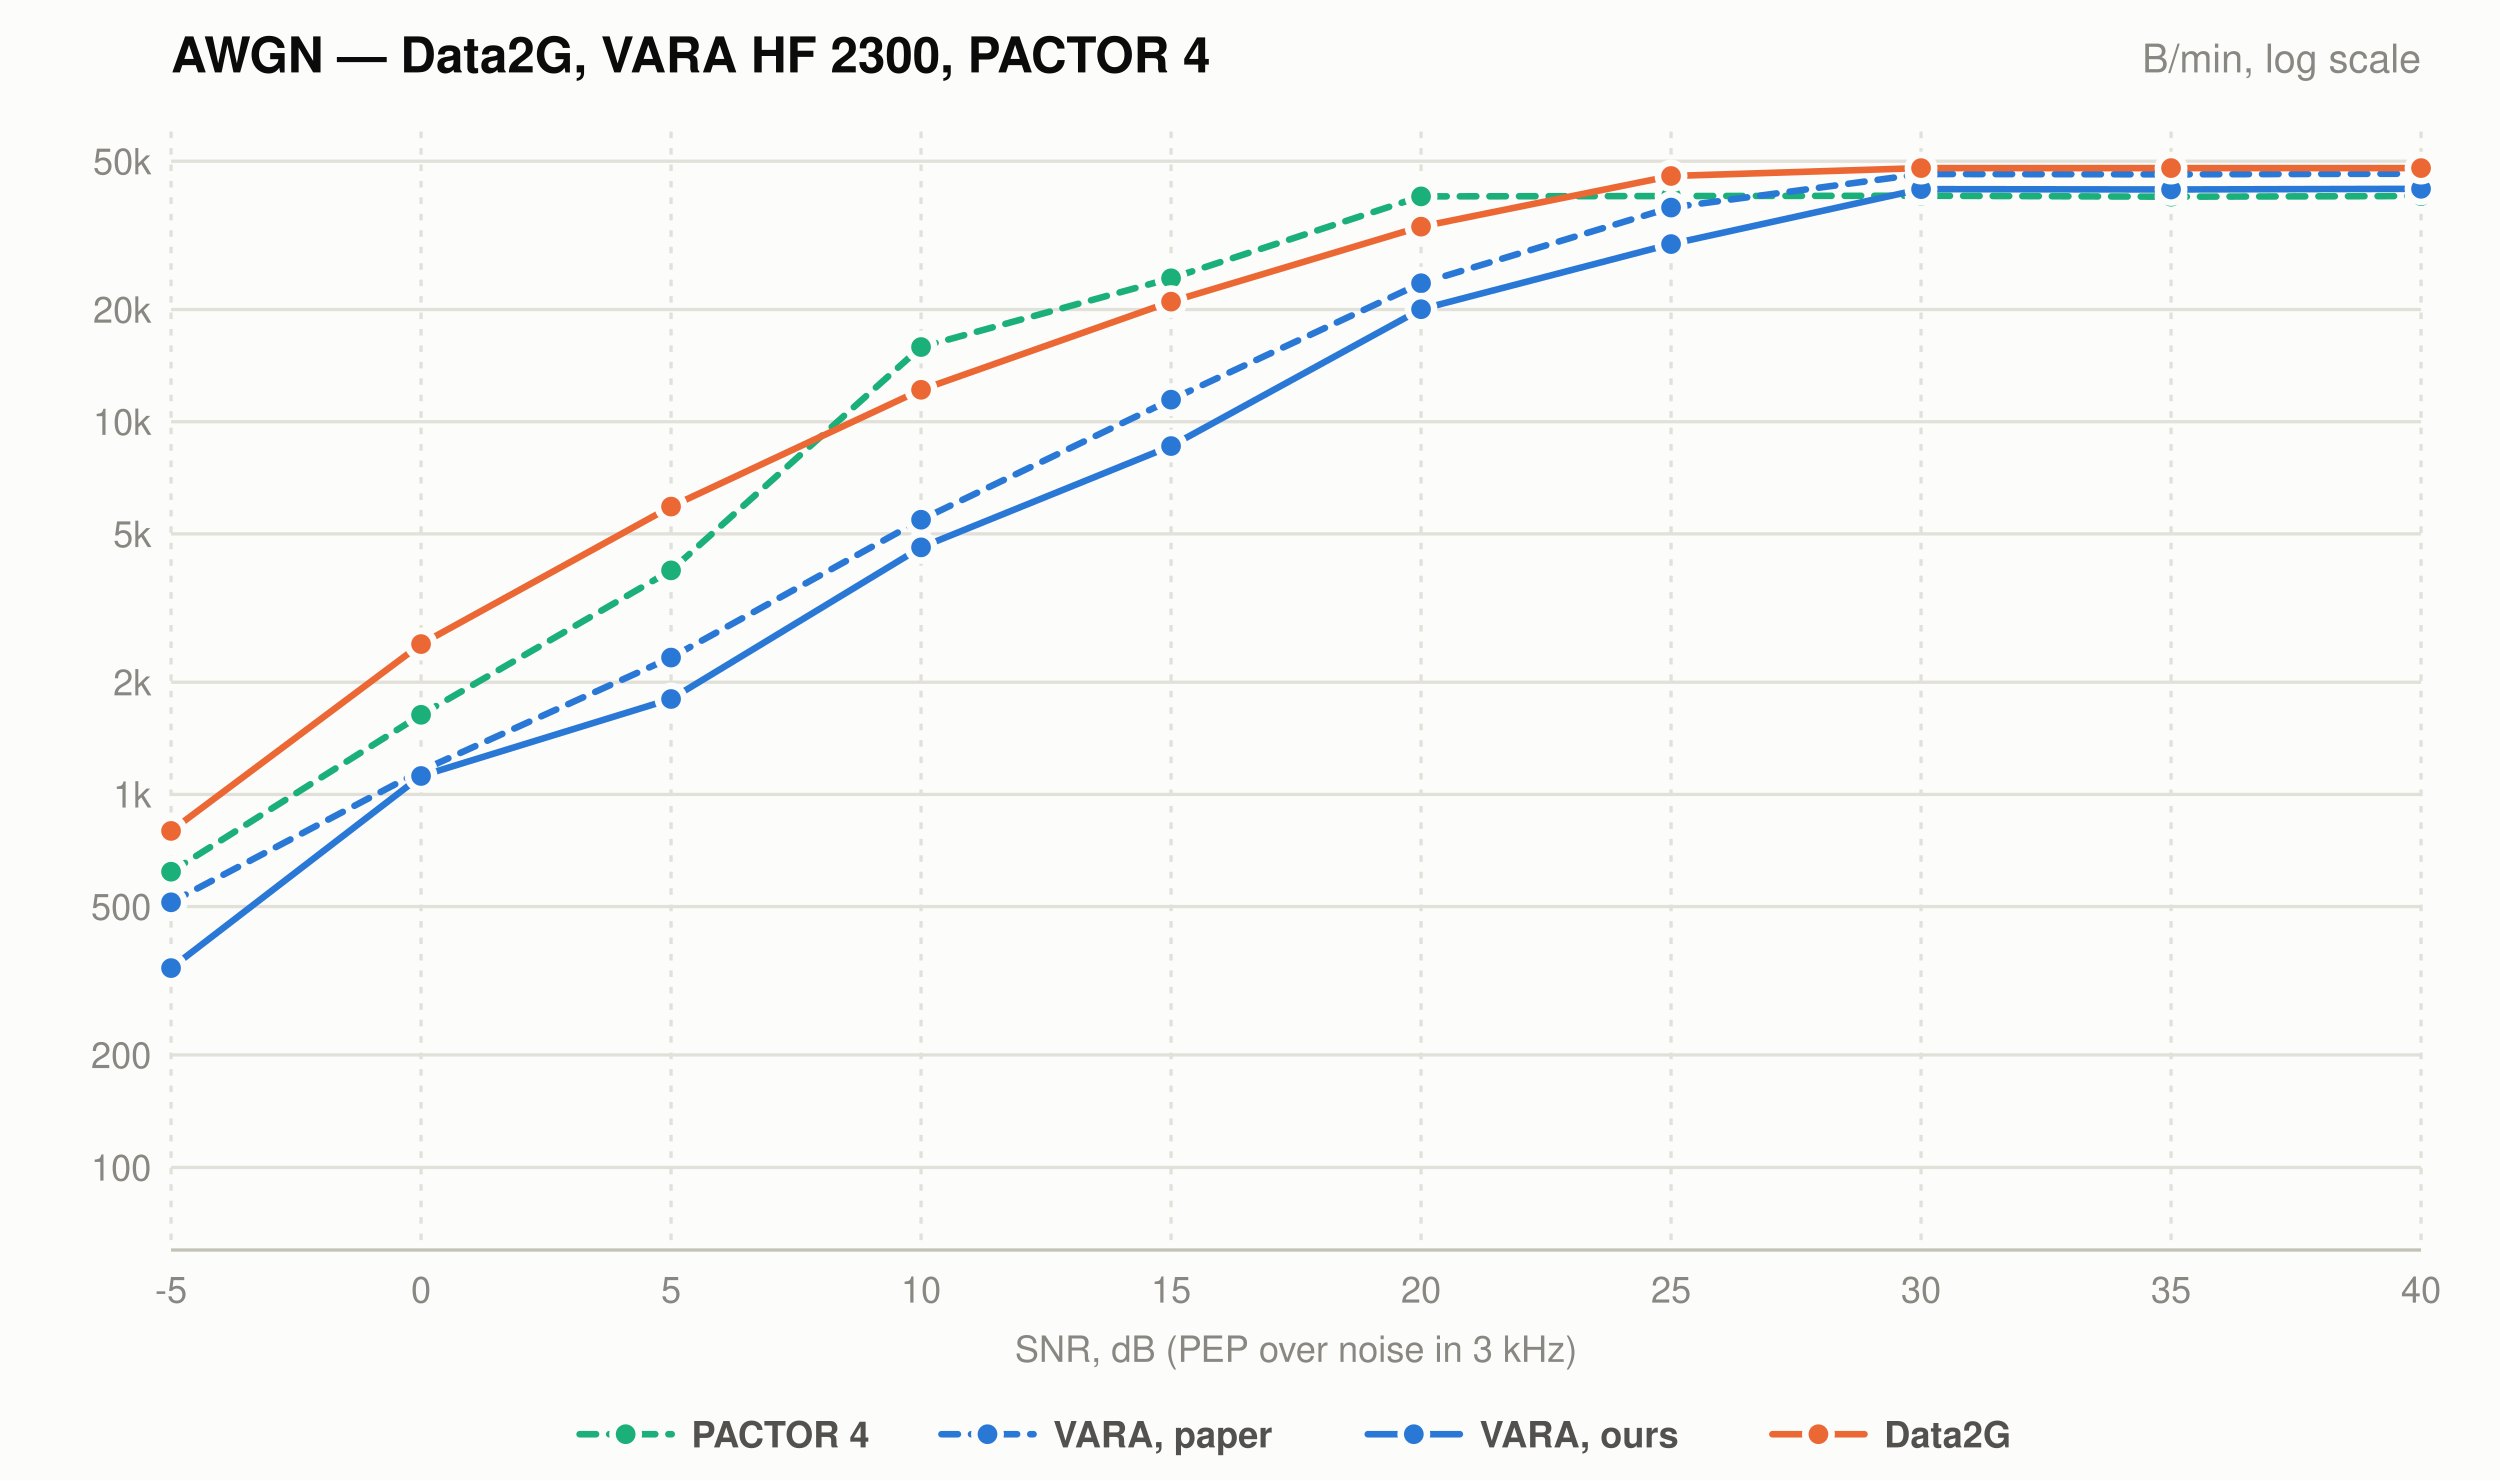
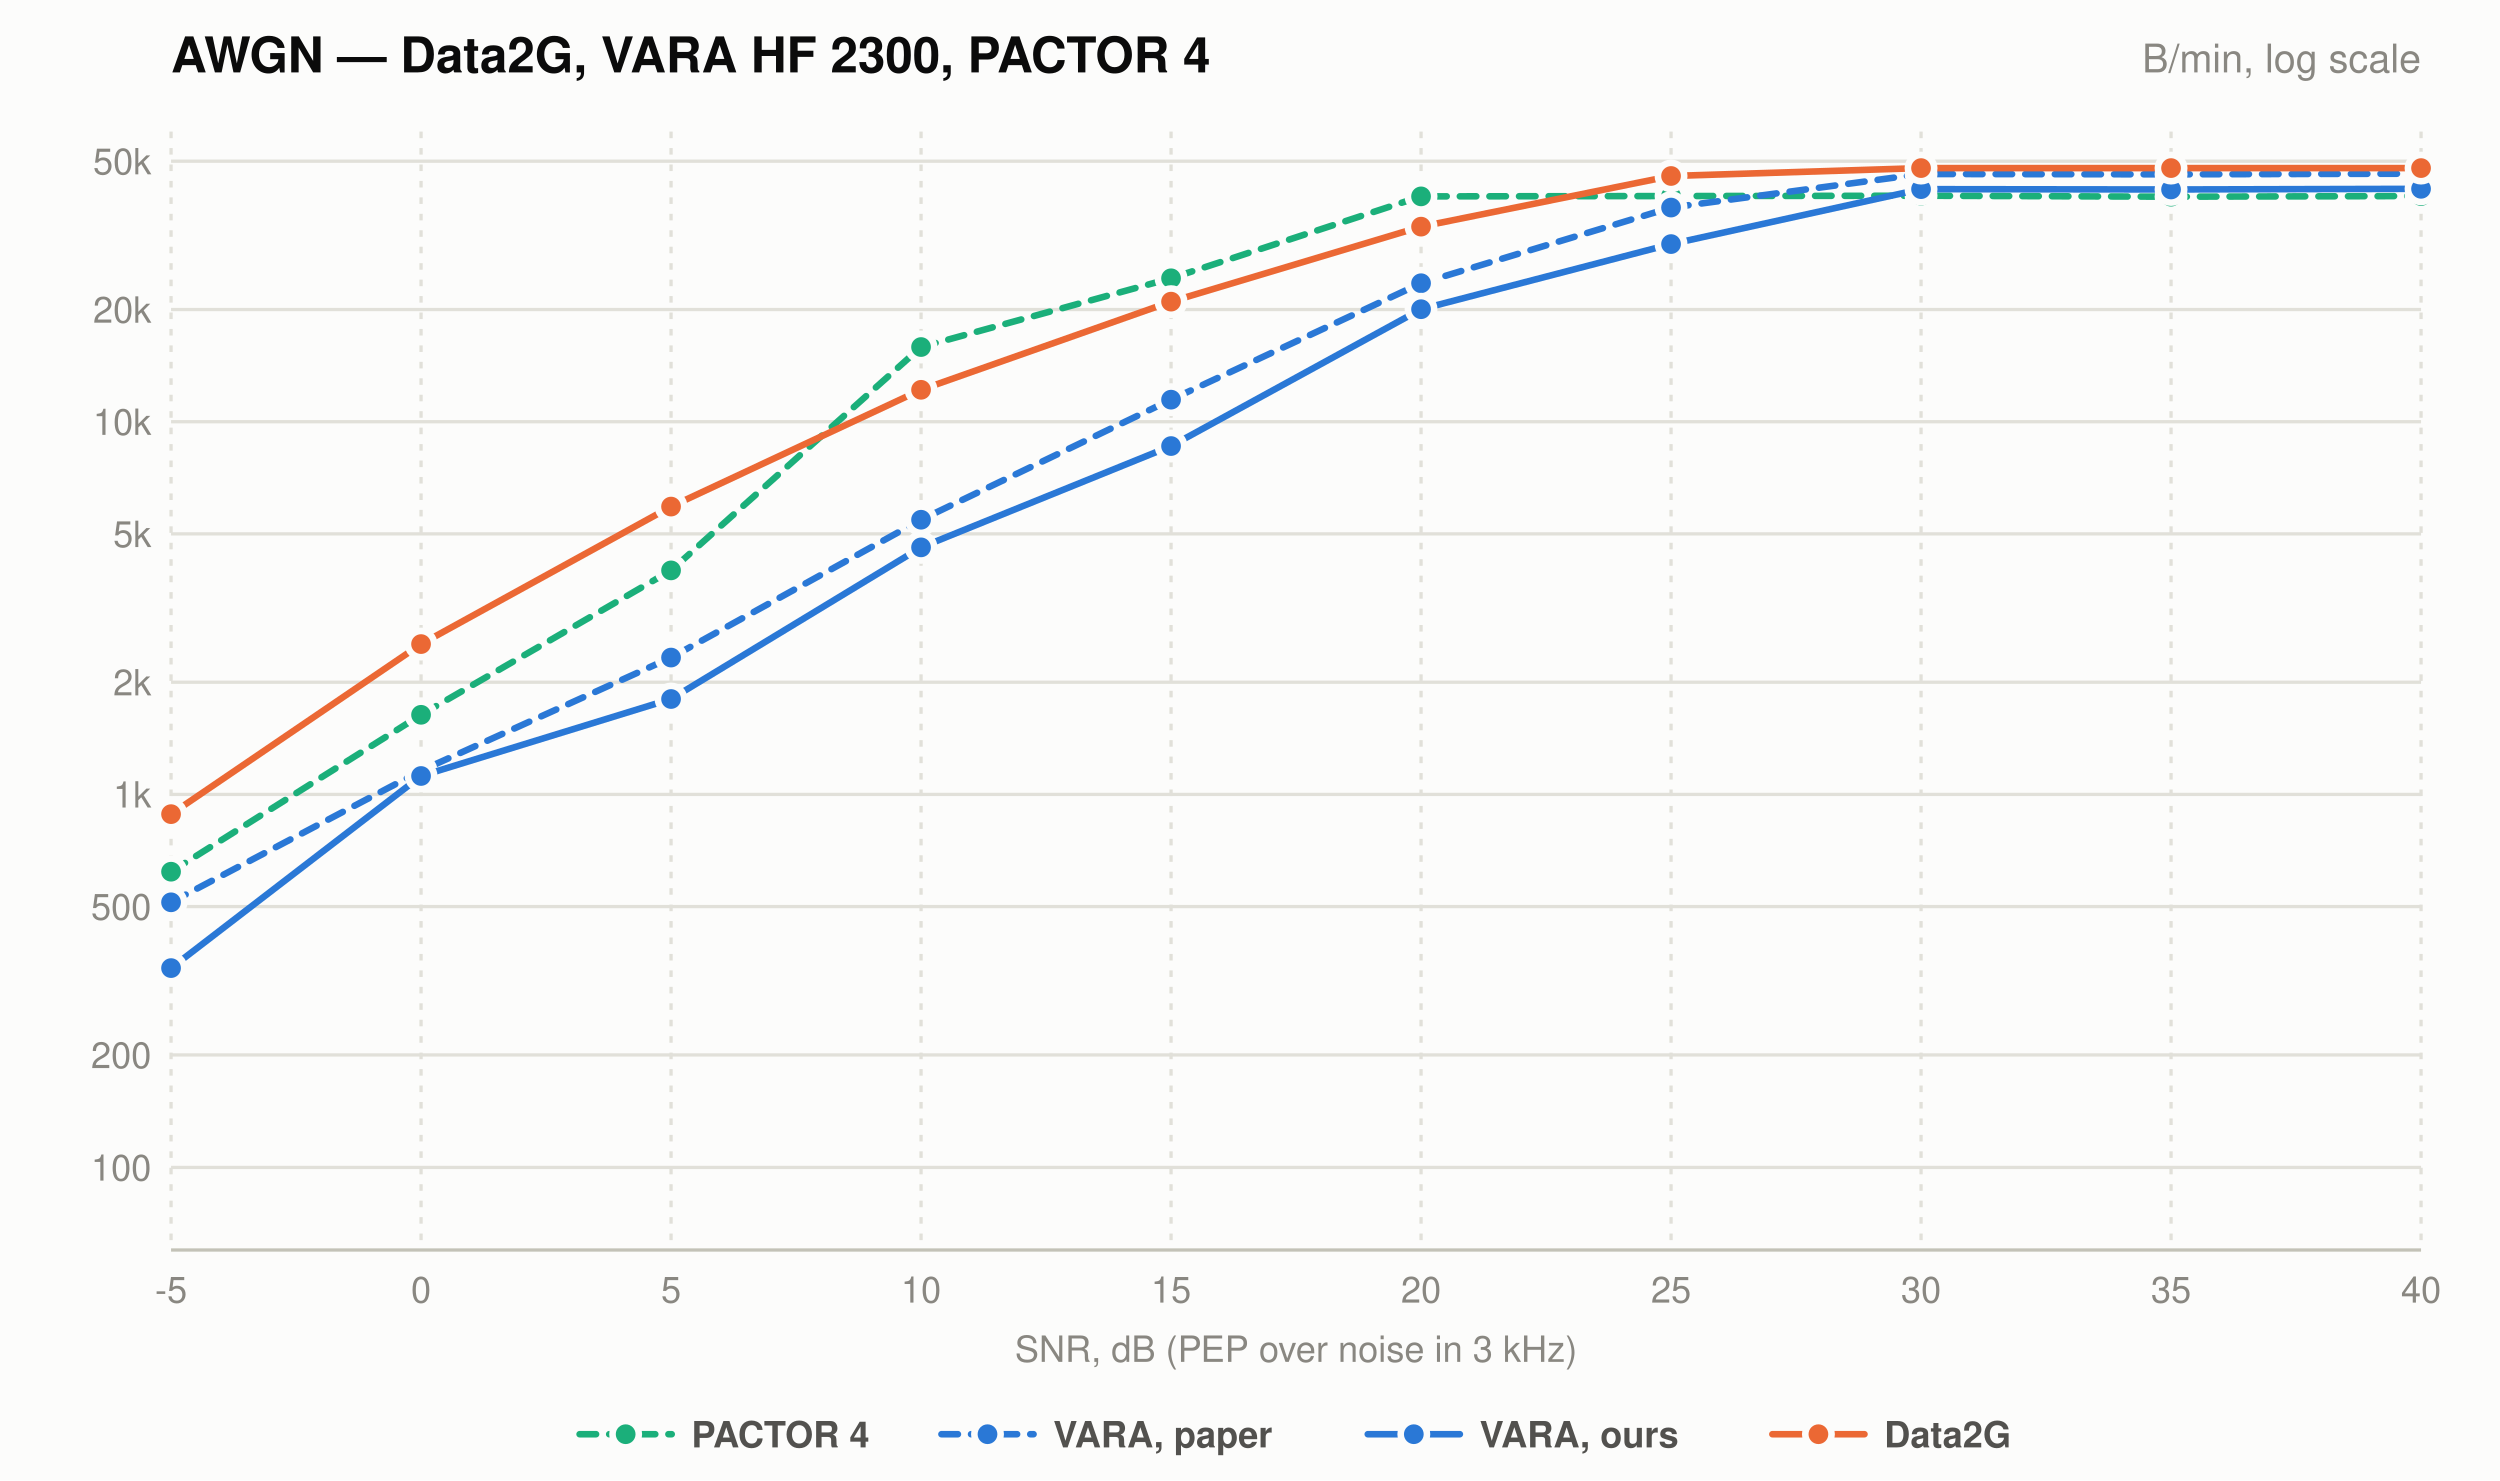
<svg xmlns="http://www.w3.org/2000/svg" viewBox="0 0 760 450" width="760" height="450" font-family="-apple-system, BlinkMacSystemFont, 'Segoe UI', Helvetica, Arial, sans-serif">
  <rect width="760" height="450" fill="#fcfcfb" />
  <text x="52" y="22" font-size="15" font-weight="600" fill="#0b0b0b">AWGN — Data2G, VARA HF 2300, PACTOR 4</text>
  <text x="736" y="22" font-size="12" fill="#898781" text-anchor="end">B/min, log scale</text>
  <line x1="52" x2="736" y1="354.9" y2="354.9" stroke="#e1e0d9" />
  <text x="46" y="358.9" font-size="11" fill="#898781" text-anchor="end">100</text>
  <line x1="52" x2="736" y1="320.7" y2="320.7" stroke="#e1e0d9" />
  <text x="46" y="324.7" font-size="11" fill="#898781" text-anchor="end">200</text>
  <line x1="52" x2="736" y1="275.6" y2="275.6" stroke="#e1e0d9" />
  <text x="46" y="279.6" font-size="11" fill="#898781" text-anchor="end">500</text>
  <line x1="52" x2="736" y1="241.5" y2="241.5" stroke="#e1e0d9" />
  <text x="46" y="245.5" font-size="11" fill="#898781" text-anchor="end">1k</text>
  <line x1="52" x2="736" y1="207.4" y2="207.4" stroke="#e1e0d9" />
  <text x="46" y="211.4" font-size="11" fill="#898781" text-anchor="end">2k</text>
  <line x1="52" x2="736" y1="162.3" y2="162.3" stroke="#e1e0d9" />
  <text x="46" y="166.3" font-size="11" fill="#898781" text-anchor="end">5k</text>
  <line x1="52" x2="736" y1="128.2" y2="128.2" stroke="#e1e0d9" />
  <text x="46" y="132.2" font-size="11" fill="#898781" text-anchor="end">10k</text>
  <line x1="52" x2="736" y1="94.1" y2="94.1" stroke="#e1e0d9" />
  <text x="46" y="98.1" font-size="11" fill="#898781" text-anchor="end">20k</text>
  <line x1="52" x2="736" y1="49.0" y2="49.0" stroke="#e1e0d9" />
  <text x="46" y="53.0" font-size="11" fill="#898781" text-anchor="end">50k</text>
  <line x1="52.0" x2="52.0" y1="40" y2="380" stroke="#e1e0d9" stroke-dasharray="2 3" />
  <text x="52.0" y="396" font-size="11" fill="#898781" text-anchor="middle">-5</text>
  <line x1="128.0" x2="128.0" y1="40" y2="380" stroke="#e1e0d9" stroke-dasharray="2 3" />
  <text x="128.0" y="396" font-size="11" fill="#898781" text-anchor="middle">0</text>
  <line x1="204.0" x2="204.0" y1="40" y2="380" stroke="#e1e0d9" stroke-dasharray="2 3" />
  <text x="204.0" y="396" font-size="11" fill="#898781" text-anchor="middle">5</text>
  <line x1="280.0" x2="280.0" y1="40" y2="380" stroke="#e1e0d9" stroke-dasharray="2 3" />
  <text x="280.0" y="396" font-size="11" fill="#898781" text-anchor="middle">10</text>
  <line x1="356.0" x2="356.0" y1="40" y2="380" stroke="#e1e0d9" stroke-dasharray="2 3" />
  <text x="356.0" y="396" font-size="11" fill="#898781" text-anchor="middle">15</text>
  <line x1="432.0" x2="432.0" y1="40" y2="380" stroke="#e1e0d9" stroke-dasharray="2 3" />
  <text x="432.0" y="396" font-size="11" fill="#898781" text-anchor="middle">20</text>
  <line x1="508.0" x2="508.0" y1="40" y2="380" stroke="#e1e0d9" stroke-dasharray="2 3" />
  <text x="508.0" y="396" font-size="11" fill="#898781" text-anchor="middle">25</text>
  <line x1="584.0" x2="584.0" y1="40" y2="380" stroke="#e1e0d9" stroke-dasharray="2 3" />
  <text x="584.0" y="396" font-size="11" fill="#898781" text-anchor="middle">30</text>
  <line x1="660.0" x2="660.0" y1="40" y2="380" stroke="#e1e0d9" stroke-dasharray="2 3" />
  <text x="660.0" y="396" font-size="11" fill="#898781" text-anchor="middle">35</text>
  <line x1="736.0" x2="736.0" y1="40" y2="380" stroke="#e1e0d9" stroke-dasharray="2 3" />
  <text x="736.0" y="396" font-size="11" fill="#898781" text-anchor="middle">40</text>
  <line x1="52" x2="736" y1="380" y2="380" stroke="#c3c2b7" />
  <text x="394.0" y="414" font-size="11" fill="#898781" text-anchor="middle">SNR, dB (PEP over noise in 3 kHz)</text>
  <path d="M52.0,265.0L128.0,217.3L204.0,173.4L280.0,105.5L356.0,84.6L432.0,59.7L508.0,59.6L584.0,59.5L660.0,59.8L736.0,59.6" fill="none" stroke="#1baf7a" stroke-width="2" stroke-linejoin="round" stroke-linecap="round" stroke-dasharray="5 4" />
  <circle cx="52.0" cy="265.0" r="4" fill="#1baf7a" stroke="#fcfcfb" stroke-width="2" />
  <circle cx="128.0" cy="217.3" r="4" fill="#1baf7a" stroke="#fcfcfb" stroke-width="2" />
  <circle cx="204.0" cy="173.4" r="4" fill="#1baf7a" stroke="#fcfcfb" stroke-width="2" />
  <circle cx="280.0" cy="105.5" r="4" fill="#1baf7a" stroke="#fcfcfb" stroke-width="2" />
  <circle cx="356.0" cy="84.6" r="4" fill="#1baf7a" stroke="#fcfcfb" stroke-width="2" />
  <circle cx="432.0" cy="59.7" r="4" fill="#1baf7a" stroke="#fcfcfb" stroke-width="2" />
  <circle cx="508.0" cy="59.6" r="4" fill="#1baf7a" stroke="#fcfcfb" stroke-width="2" />
  <circle cx="584.0" cy="59.5" r="4" fill="#1baf7a" stroke="#fcfcfb" stroke-width="2" />
  <circle cx="660.0" cy="59.8" r="4" fill="#1baf7a" stroke="#fcfcfb" stroke-width="2" />
  <circle cx="736.0" cy="59.6" r="4" fill="#1baf7a" stroke="#fcfcfb" stroke-width="2" />
  <path d="M52.0,274.3L128.0,234.3L204.0,199.9L280.0,158.0L356.0,121.5L432.0,86.1L508.0,63.1L584.0,52.9L660.0,53.0L736.0,52.8" fill="none" stroke="#2a78d6" stroke-width="2" stroke-linejoin="round" stroke-linecap="round" stroke-dasharray="5 4" />
  <circle cx="52.0" cy="274.3" r="4" fill="#2a78d6" stroke="#fcfcfb" stroke-width="2" />
  <circle cx="128.0" cy="234.3" r="4" fill="#2a78d6" stroke="#fcfcfb" stroke-width="2" />
  <circle cx="204.0" cy="199.9" r="4" fill="#2a78d6" stroke="#fcfcfb" stroke-width="2" />
  <circle cx="280.0" cy="158.0" r="4" fill="#2a78d6" stroke="#fcfcfb" stroke-width="2" />
  <circle cx="356.0" cy="121.5" r="4" fill="#2a78d6" stroke="#fcfcfb" stroke-width="2" />
  <circle cx="432.0" cy="86.1" r="4" fill="#2a78d6" stroke="#fcfcfb" stroke-width="2" />
  <circle cx="508.0" cy="63.1" r="4" fill="#2a78d6" stroke="#fcfcfb" stroke-width="2" />
  <circle cx="584.0" cy="52.9" r="4" fill="#2a78d6" stroke="#fcfcfb" stroke-width="2" />
  <circle cx="660.0" cy="53.0" r="4" fill="#2a78d6" stroke="#fcfcfb" stroke-width="2" />
  <circle cx="736.0" cy="52.8" r="4" fill="#2a78d6" stroke="#fcfcfb" stroke-width="2" />
  <path d="M52.0,294.3L128.0,235.9L204.0,212.5L280.0,166.4L356.0,135.6L432.0,94.0L508.0,74.2L584.0,57.5L660.0,57.6L736.0,57.4" fill="none" stroke="#2a78d6" stroke-width="2" stroke-linejoin="round" stroke-linecap="round" />
  <circle cx="52.0" cy="294.3" r="4" fill="#2a78d6" stroke="#fcfcfb" stroke-width="2" />
  <circle cx="128.0" cy="235.9" r="4" fill="#2a78d6" stroke="#fcfcfb" stroke-width="2" />
  <circle cx="204.0" cy="212.5" r="4" fill="#2a78d6" stroke="#fcfcfb" stroke-width="2" />
  <circle cx="280.0" cy="166.4" r="4" fill="#2a78d6" stroke="#fcfcfb" stroke-width="2" />
  <circle cx="356.0" cy="135.6" r="4" fill="#2a78d6" stroke="#fcfcfb" stroke-width="2" />
  <circle cx="432.0" cy="94.0" r="4" fill="#2a78d6" stroke="#fcfcfb" stroke-width="2" />
  <circle cx="508.0" cy="74.2" r="4" fill="#2a78d6" stroke="#fcfcfb" stroke-width="2" />
  <circle cx="584.0" cy="57.5" r="4" fill="#2a78d6" stroke="#fcfcfb" stroke-width="2" />
  <circle cx="660.0" cy="57.6" r="4" fill="#2a78d6" stroke="#fcfcfb" stroke-width="2" />
  <circle cx="736.0" cy="57.4" r="4" fill="#2a78d6" stroke="#fcfcfb" stroke-width="2" />
-   <path d="M52.0,252.6L128.0,195.8L204.0,154.0L280.0,118.5L356.0,91.7L432.0,68.9L508.0,53.5L584.0,51.1L660.0,51.1L736.0,51.1" fill="none" stroke="#eb6834" stroke-width="2" stroke-linejoin="round" stroke-linecap="round" />
-   <circle cx="52.0" cy="252.6" r="4" fill="#eb6834" stroke="#fcfcfb" stroke-width="2" />
+   <path d="M52.0,247.5L128.0,195.8L204.0,154.0L280.0,118.5L356.0,91.7L432.0,68.9L508.0,53.5L584.0,51.1L660.0,51.1L736.0,51.1" fill="none" stroke="#eb6834" stroke-width="2" stroke-linejoin="round" stroke-linecap="round" />
+   <circle cx="52.0" cy="247.5" r="4" fill="#eb6834" stroke="#fcfcfb" stroke-width="2" />
  <circle cx="128.0" cy="195.8" r="4" fill="#eb6834" stroke="#fcfcfb" stroke-width="2" />
  <circle cx="204.0" cy="154.0" r="4" fill="#eb6834" stroke="#fcfcfb" stroke-width="2" />
  <circle cx="280.0" cy="118.5" r="4" fill="#eb6834" stroke="#fcfcfb" stroke-width="2" />
  <circle cx="356.0" cy="91.7" r="4" fill="#eb6834" stroke="#fcfcfb" stroke-width="2" />
  <circle cx="432.0" cy="68.9" r="4" fill="#eb6834" stroke="#fcfcfb" stroke-width="2" />
  <circle cx="508.0" cy="53.5" r="4" fill="#eb6834" stroke="#fcfcfb" stroke-width="2" />
  <circle cx="584.0" cy="51.1" r="4" fill="#eb6834" stroke="#fcfcfb" stroke-width="2" />
  <circle cx="660.0" cy="51.1" r="4" fill="#eb6834" stroke="#fcfcfb" stroke-width="2" />
  <circle cx="736.0" cy="51.1" r="4" fill="#eb6834" stroke="#fcfcfb" stroke-width="2" />
  <line x1="176.2" x2="204.2" y1="436" y2="436" stroke="#1baf7a" stroke-width="2" stroke-linecap="round" stroke-dasharray="5 4" />
  <circle cx="190.2" cy="436" r="4" fill="#1baf7a" stroke="#fcfcfb" stroke-width="2" />
  <text x="210.2" y="440" font-size="11" font-weight="600" fill="#52514e">PACTOR 4</text>
  <line x1="286.2" x2="314.2" y1="436" y2="436" stroke="#2a78d6" stroke-width="2" stroke-linecap="round" stroke-dasharray="5 4" />
  <circle cx="300.2" cy="436" r="4" fill="#2a78d6" stroke="#fcfcfb" stroke-width="2" />
  <text x="320.2" y="440" font-size="11" font-weight="600" fill="#52514e">VARA, paper</text>
  <line x1="415.8" x2="443.8" y1="436" y2="436" stroke="#2a78d6" stroke-width="2" stroke-linecap="round" />
  <circle cx="429.8" cy="436" r="4" fill="#2a78d6" stroke="#fcfcfb" stroke-width="2" />
  <text x="449.8" y="440" font-size="11" font-weight="600" fill="#52514e">VARA, ours</text>
  <line x1="538.8" x2="566.8" y1="436" y2="436" stroke="#eb6834" stroke-width="2" stroke-linecap="round" />
  <circle cx="552.8" cy="436" r="4" fill="#eb6834" stroke="#fcfcfb" stroke-width="2" />
  <text x="572.8" y="440" font-size="11" font-weight="600" fill="#52514e">Data2G</text>
</svg>
